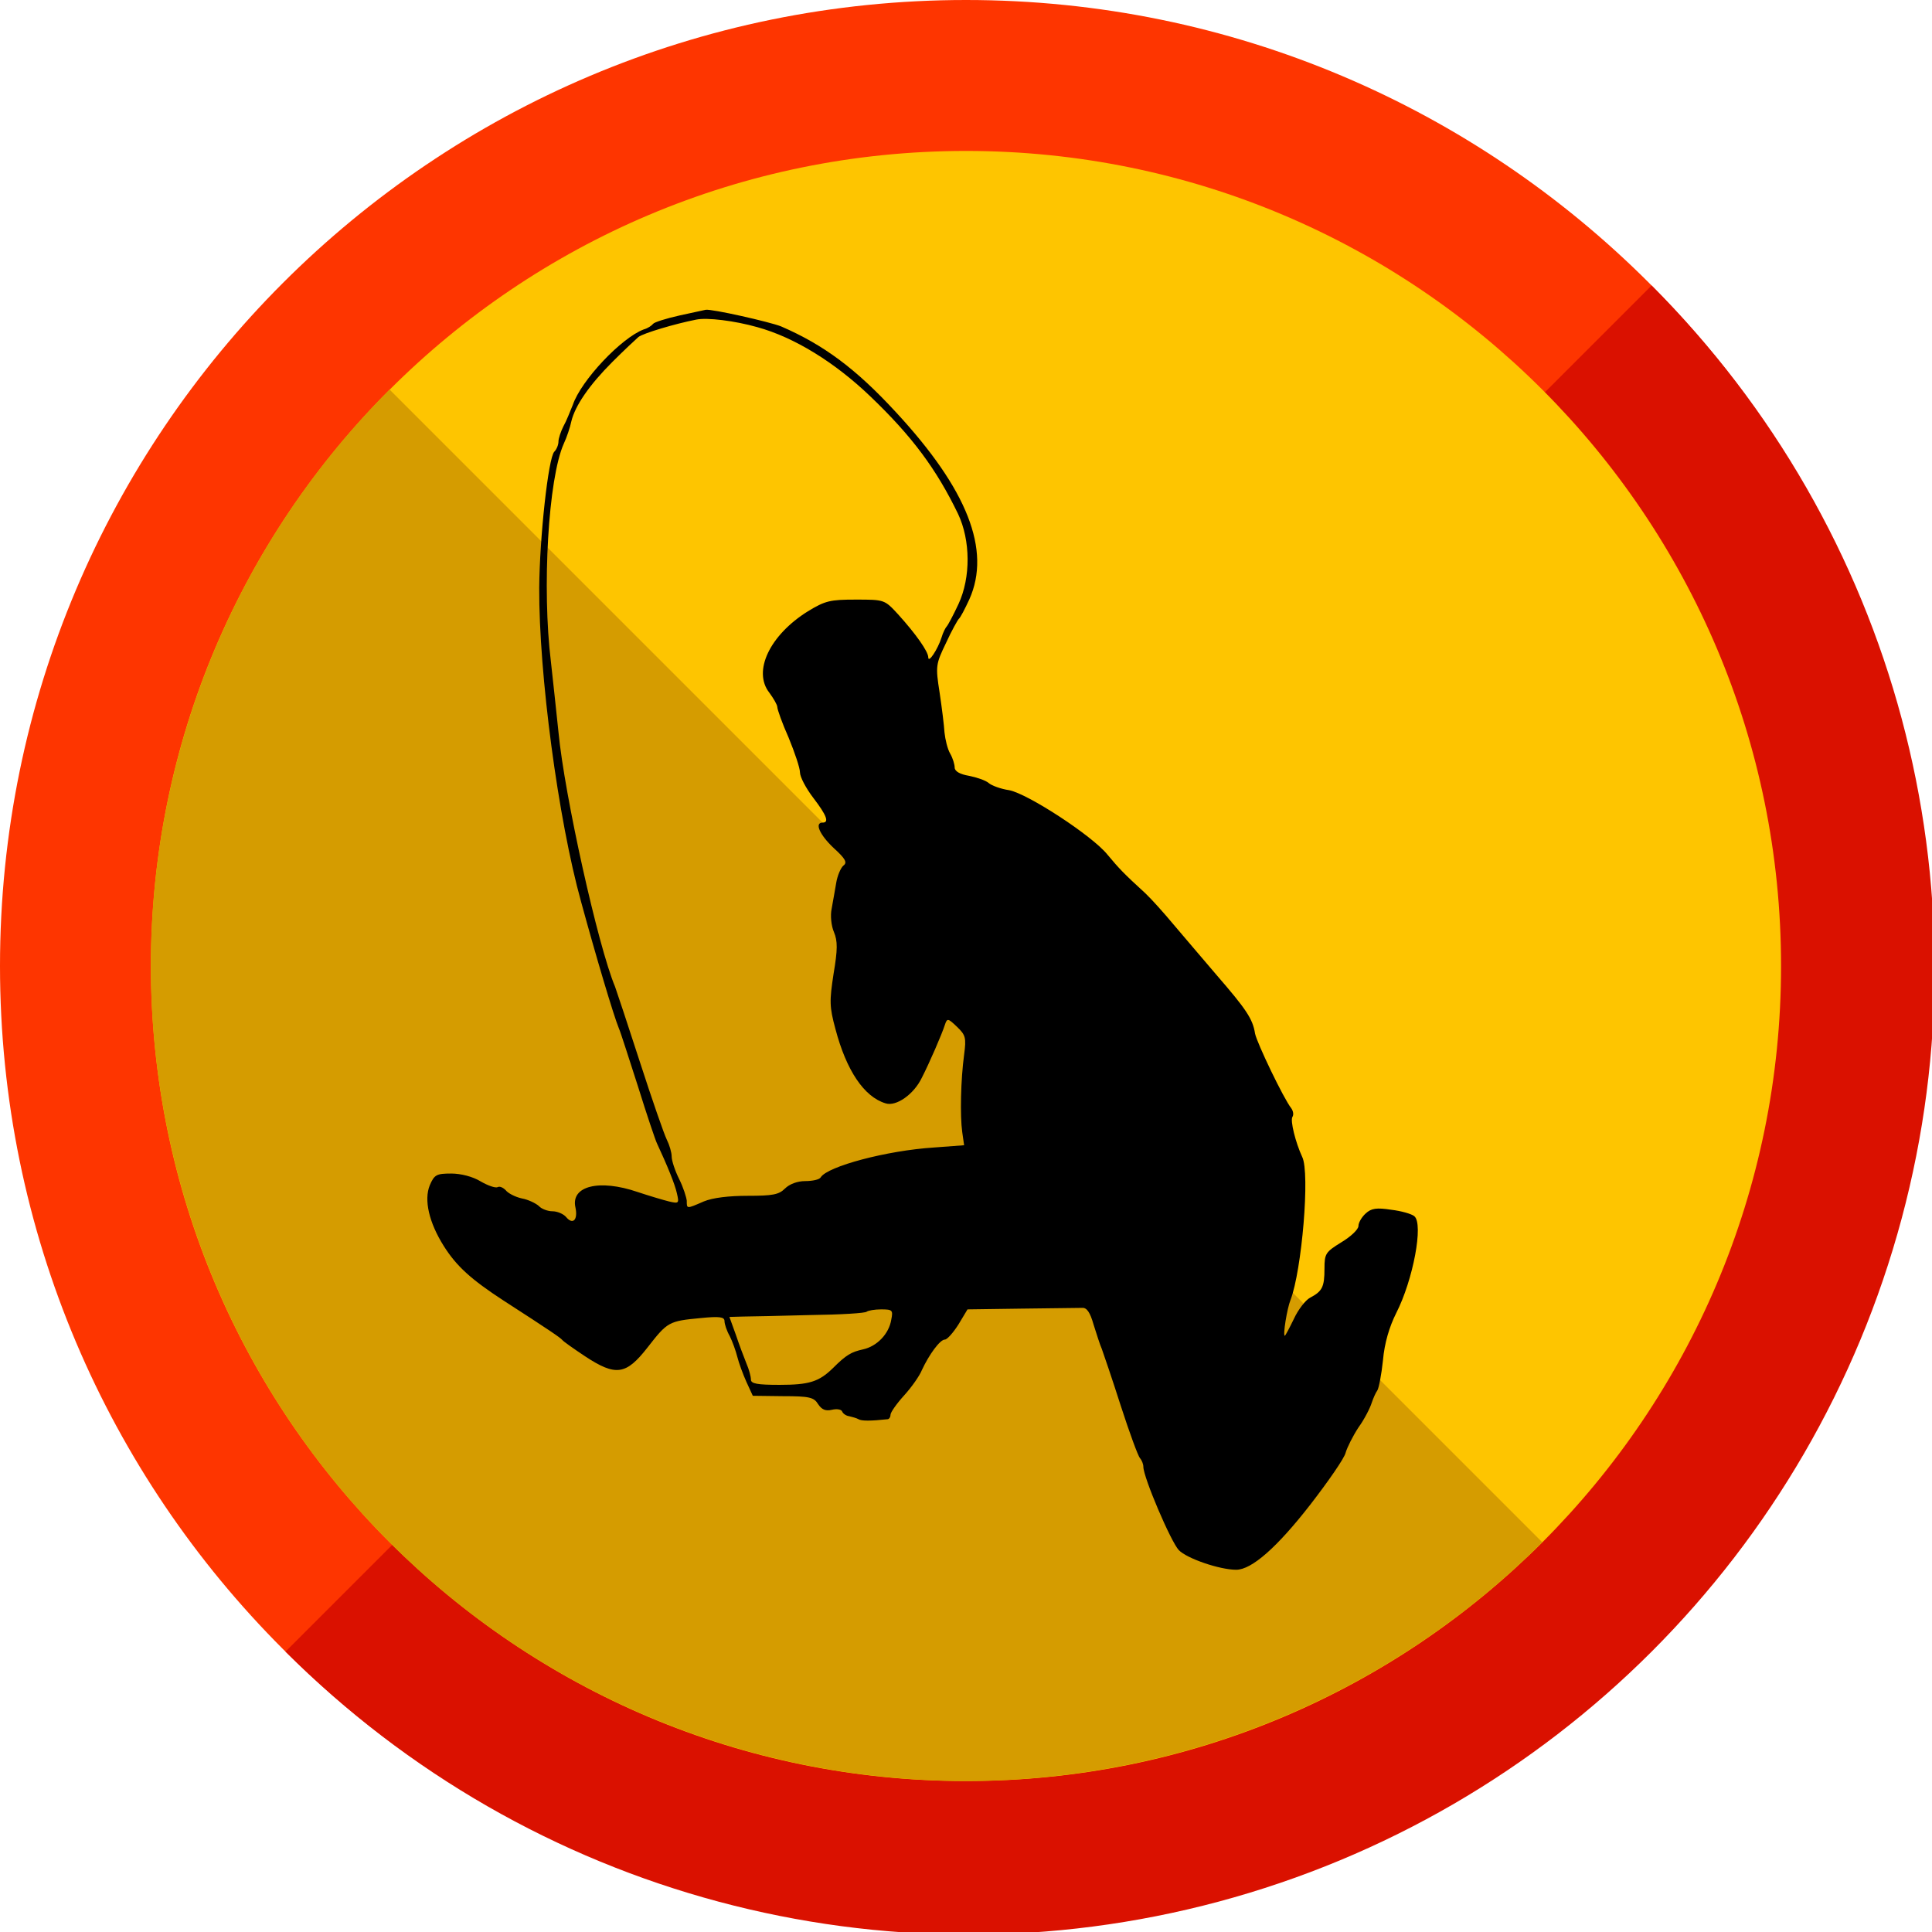
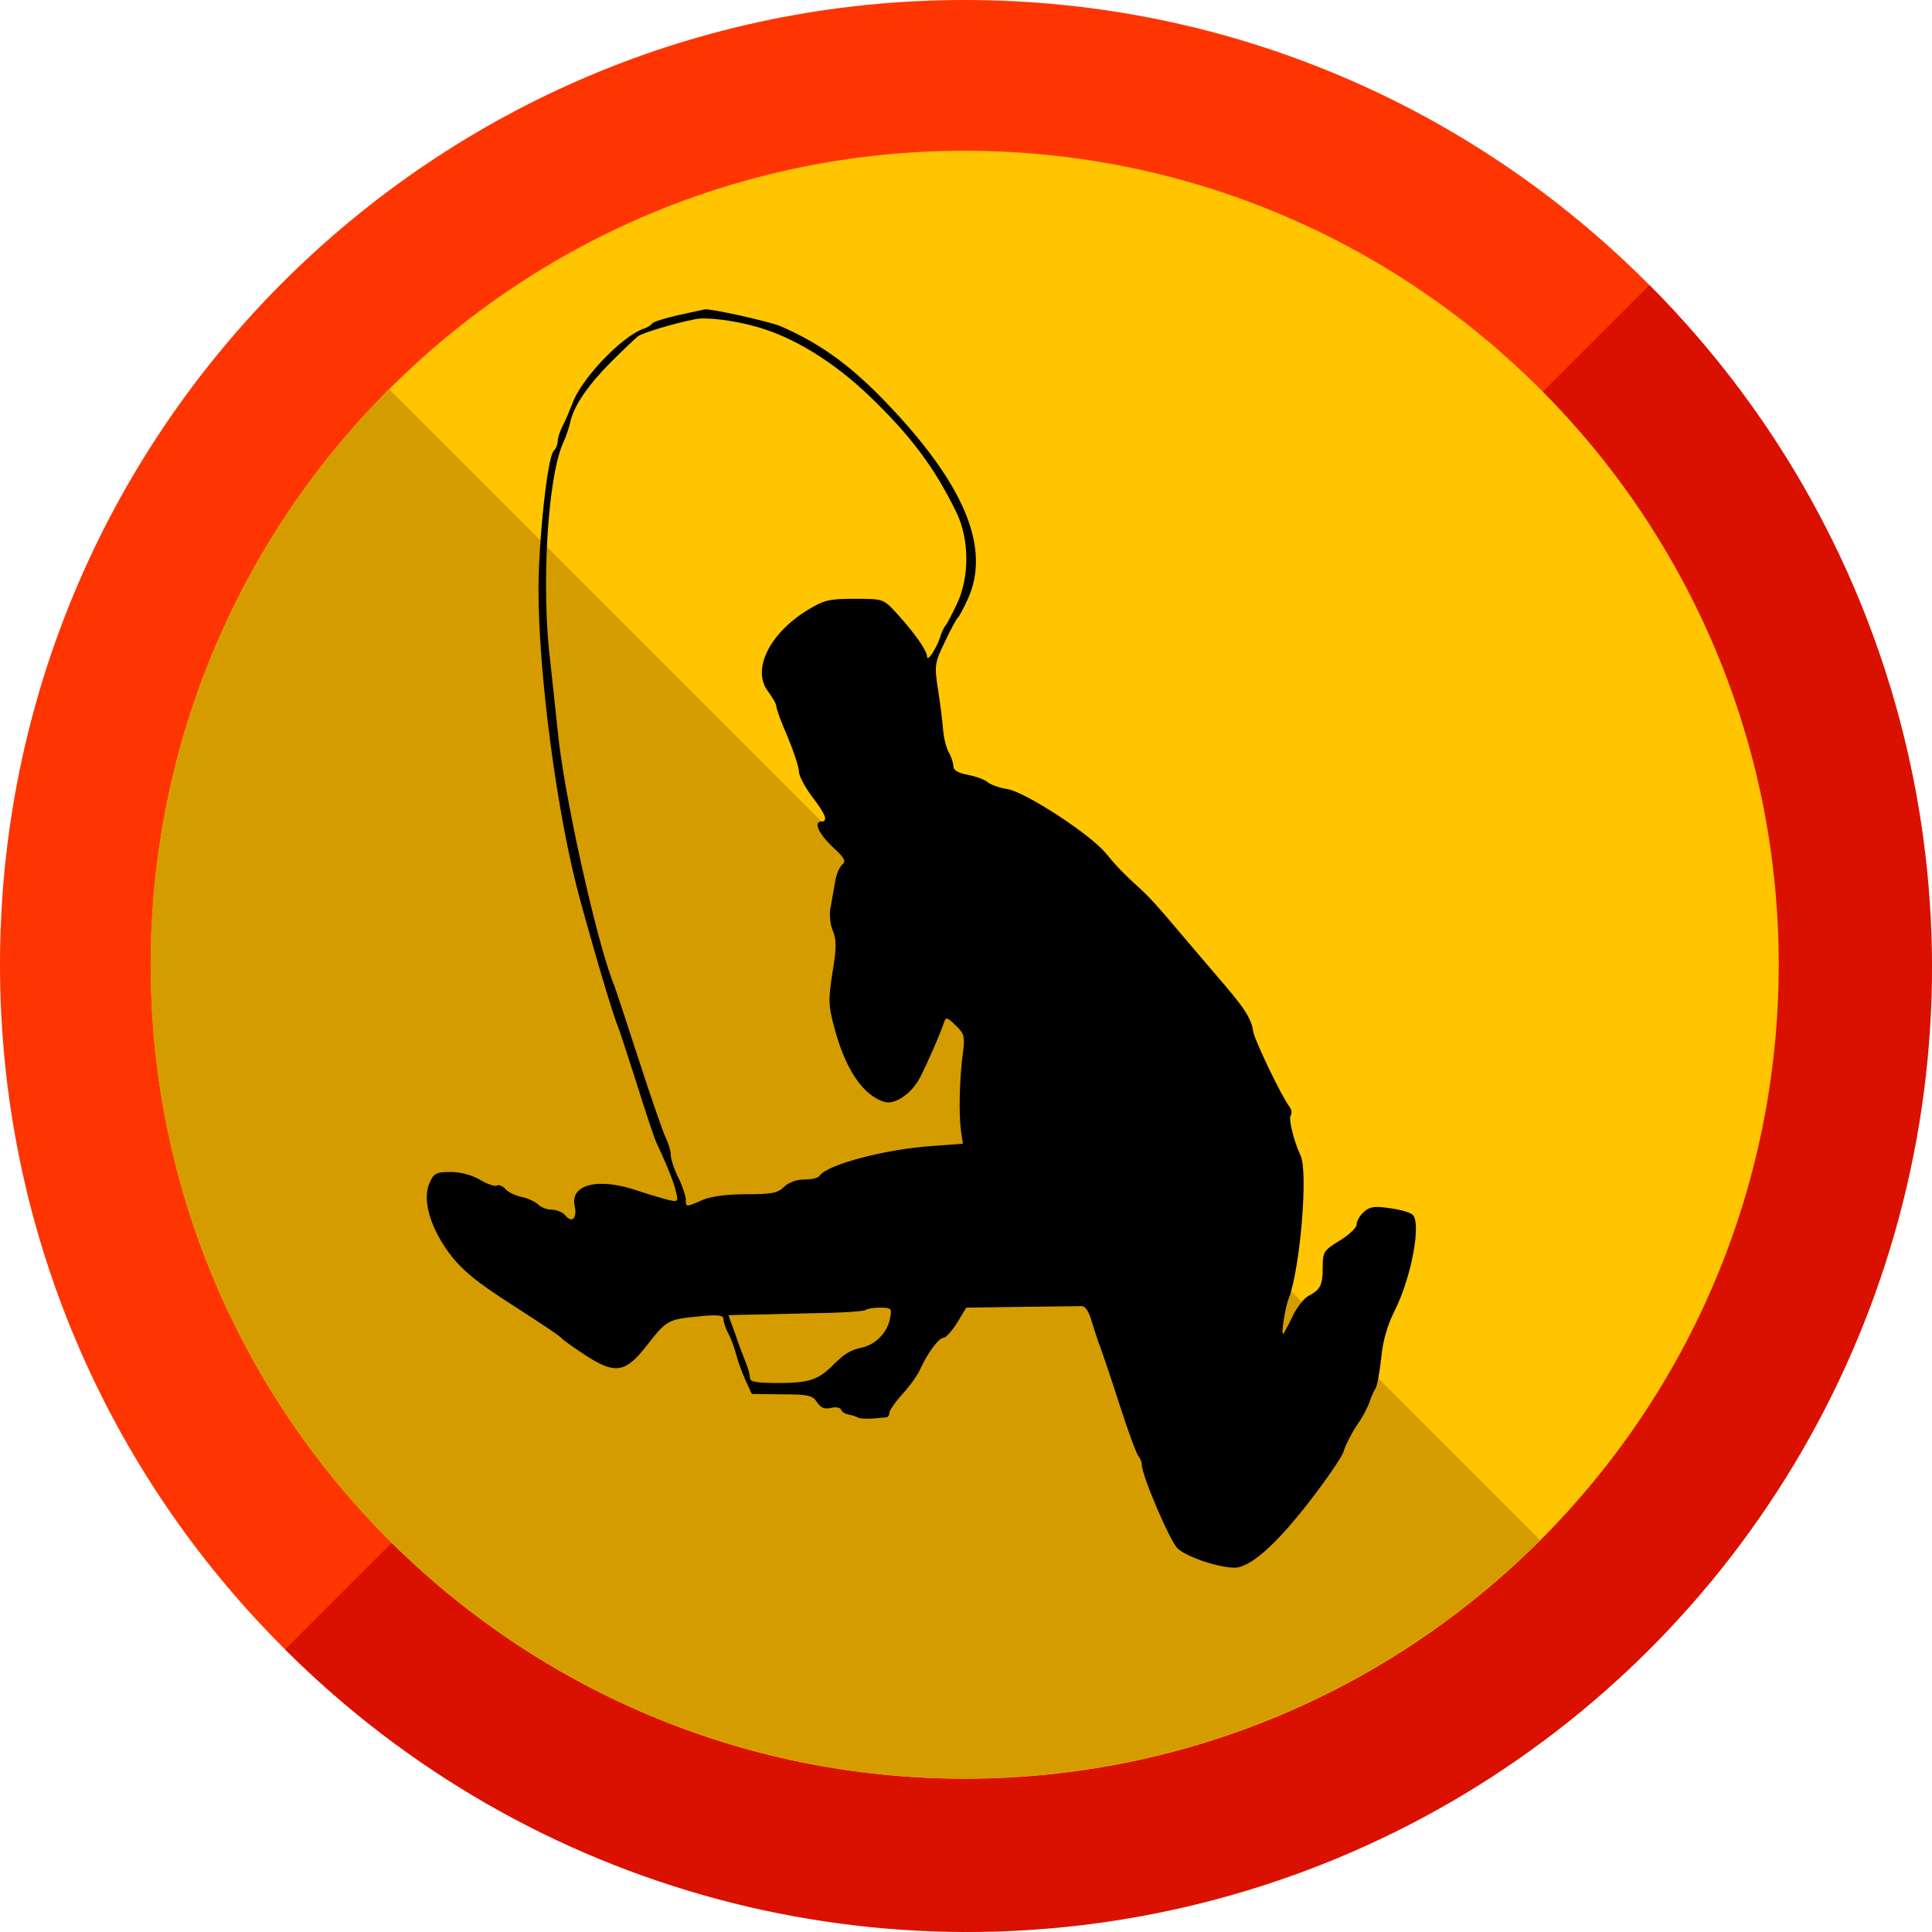
<svg xmlns="http://www.w3.org/2000/svg" id="svg3386" preserveAspectRatio="xMidYMid meet" height="512" width="512" version="1.0">
  <defs id="defs3396" />
-   <circle r="256" cy="256" cx="256" id="path3398" style="fill:#fe3500" />
-   <path style="fill:#da1100" id="path3408" d="M 256,363 A 256,256 0 0 1 128,584.703 256,256 0 0 1 -128,584.702 256,256 0 0 1 -256,363" transform="matrix(0.7071068,-0.7071068,0.7071068,0.7071068,0,0)" />
-   <circle style="fill:#fec500" id="circle3406" cx="256" cy="256" r="216" />
-   <path transform="matrix(0.7071068,0.7071068,-0.7071068,0.7071068,0,0)" d="M 578,0 A 216,216 0 0 1 470,187.061 216,216 0 0 1 254,187.061 216,216 0 0 1 146,-1.0024605e-5" id="path3402" style="fill:#d59c00" />
-   <g id="g3390" stroke="none" fill="#000000" transform="translate(0,512) scale(0.1,-0.1)">
-     <path id="path3392" d="M1801 4284 c-36 -8 -67 -18 -70 -22 -4 -5 -14 -12 -25 -15 -59 -22 -166 -135 -188 -200 -7 -17 -17 -43 -25 -57 -7 -14 -13 -32 -13 -40 0 -9 -5 -21 -11 -27 -16 -16 -39 -228 -40 -361 -1 -227 50 -613 111 -832 39 -143 86 -301 100 -335 5 -11 27 -81 51 -155 23 -74 46 -142 50 -150 27 -58 48 -109 53 -133 6 -26 5 -27 -21 -21 -16 4 -53 15 -83 25 -102 35 -178 16 -165 -41 7 -33 -7 -47 -25 -25 -7 8 -23 15 -36 15 -12 0 -29 6 -36 14 -8 7 -28 17 -45 20 -18 4 -37 14 -43 22 -7 7 -16 11 -21 8 -6 -3 -26 4 -45 15 -21 13 -53 21 -78 21 -39 0 -45 -3 -57 -31 -16 -39 -2 -99 37 -161 34 -54 73 -89 159 -145 124 -80 150 -98 155 -104 3 -4 30 -23 60 -43 82 -54 109 -50 166 23 53 68 56 70 141 78 50 5 63 3 63 -8 0 -8 6 -26 14 -40 7 -14 16 -39 20 -55 4 -16 15 -46 24 -66 l17 -37 80 -1 c70 0 82 -3 93 -21 10 -15 20 -19 37 -15 13 3 25 1 27 -5 2 -5 10 -11 18 -12 8 -2 20 -5 25 -8 8 -5 32 -5 78 0 4 1 7 6 7 12 0 6 16 29 36 51 20 22 41 52 47 67 19 41 48 81 61 81 6 0 22 18 36 40 l24 40 143 2 c79 1 151 2 161 2 12 1 21 -12 30 -44 8 -25 17 -54 22 -65 4 -11 27 -78 50 -150 23 -71 46 -134 51 -139 5 -6 9 -16 9 -23 0 -28 73 -199 94 -221 21 -22 108 -52 152 -52 41 0 108 59 196 172 48 62 91 124 94 138 4 14 19 44 34 67 16 22 31 52 35 65 4 12 11 28 15 33 4 6 11 42 15 80 4 46 17 89 35 125 45 88 73 237 48 257 -7 6 -35 14 -61 17 -39 6 -53 4 -68 -10 -10 -9 -19 -24 -19 -33 0 -9 -20 -28 -45 -43 -42 -26 -45 -30 -45 -70 0 -49 -6 -60 -38 -77 -12 -6 -32 -32 -43 -56 -12 -25 -23 -45 -24 -45 -6 0 6 73 15 95 30 78 52 337 31 379 -18 39 -32 96 -26 106 4 6 2 16 -3 23 -20 25 -91 173 -96 198 -6 39 -24 65 -101 154 -38 45 -90 105 -115 135 -25 30 -58 67 -75 83 -57 52 -70 66 -100 102 -40 50 -212 162 -261 171 -21 3 -46 12 -54 19 -8 7 -32 15 -52 19 -24 4 -38 12 -38 22 0 8 -5 25 -12 37 -7 12 -13 37 -15 56 -1 18 -7 66 -13 106 -11 70 -10 75 17 131 15 33 31 61 34 64 4 3 16 26 28 52 58 130 -5 291 -195 496 -106 115 -191 178 -304 227 -30 12 -185 47 -200 44 -3 -1 -34 -7 -69 -15z m206 -31 c98 -27 205 -93 299 -183 112 -107 176 -194 233 -312 33 -70 34 -168 1 -239 -14 -30 -28 -56 -31 -59 -3 -3 -10 -16 -14 -30 -10 -31 -35 -69 -35 -52 0 15 -32 61 -80 114 -36 39 -36 39 -112 39 -68 0 -81 -3 -127 -31 -101 -63 -147 -159 -102 -216 11 -15 21 -32 21 -38 0 -6 13 -43 30 -81 16 -39 30 -80 30 -92 0 -12 16 -42 35 -67 36 -47 43 -66 25 -66 -22 0 -8 -32 29 -67 32 -29 37 -39 26 -47 -7 -6 -16 -27 -19 -46 -3 -19 -9 -50 -12 -68 -4 -18 -1 -46 6 -62 10 -24 10 -46 -1 -111 -11 -72 -11 -87 5 -146 29 -110 76 -180 133 -197 28 -9 75 24 96 68 20 39 53 115 61 140 6 18 8 18 32 -5 23 -22 25 -29 19 -74 -9 -67 -11 -162 -5 -205 l5 -35 -80 -6 c-125 -8 -282 -50 -300 -79 -3 -6 -22 -10 -41 -10 -21 0 -42 -8 -54 -20 -16 -16 -33 -19 -98 -19 -50 0 -93 -5 -117 -15 -46 -20 -45 -20 -45 2 -1 9 -9 35 -20 57 -11 22 -20 49 -20 60 0 11 -6 31 -13 45 -7 14 -39 106 -71 205 -32 99 -62 189 -66 200 -45 107 -134 507 -150 675 -6 58 -15 141 -20 186 -24 195 -7 486 34 578 8 17 17 44 20 59 10 42 48 97 109 158 30 30 61 59 69 66 13 10 97 35 153 46 29 6 102 -3 162 -20z m355 -2630 c-6 -38 -38 -71 -75 -79 -31 -7 -44 -14 -80 -50 -37 -36 -63 -44 -141 -44 -59 0 -76 3 -76 14 0 8 -5 27 -12 43 -6 15 -19 49 -28 76 l-17 47 36 1 c20 0 100 2 179 4 79 1 146 5 149 9 4 3 21 6 38 6 30 0 32 -2 27 -27z" />
+   <g id="g3339" transform="scale(0.9986741,0.9986741)">
+     <circle style="fill:#fe3500" id="path3398" cx="256" cy="256" r="256" />
+     <path transform="matrix(0.7071068,-0.7071068,0.7071068,0.7071068,0,0)" d="M 256,363 A 256,256 0 0 1 128,584.703 256,256 0 0 1 -128,584.702 256,256 0 0 1 -256,363" id="path3408" style="fill:#da1100" />
+     <circle r="216" cy="256" cx="256" id="circle3406" style="fill:#fec500" />
+     <path style="fill:#d59c00" id="path3402" d="M 578,0 A 216,216 0 0 1 470,187.061 216,216 0 0 1 254,187.061 216,216 0 0 1 146,-1.0024605e-5" transform="matrix(0.7071068,0.7071068,-0.7071068,0.7071068,0,0)" />
+     <g transform="matrix(0.1,0,0,-0.1,0,512)" id="g3390" style="fill:#000000;stroke:none">
+       <path d="m 1801,4284 c -36,-8 -67,-18 -70,-22 -4,-5 -14,-12 -25,-15 -59,-22 -166,-135 -188,-200 -7,-17 -17,-43 -25,-57 -7,-14 -13,-32 -13,-40 0,-9 -5,-21 -11,-27 -16,-16 -39,-228 -40,-361 -1,-227 50,-613 111,-832 39,-143 86,-301 100,-335 5,-11 27,-81 51,-155 23,-74 46,-142 50,-150 27,-58 48,-109 53,-133 6,-26 5,-27 -21,-21 -16,4 -53,15 -83,25 -102,35 -178,16 -165,-41 7,-33 -7,-47 -25,-25 -7,8 -23,15 -36,15 -12,0 -29,6 -36,14 -8,7 -28,17 -45,20 -18,4 -37,14 -43,22 -7,7 -16,11 -21,8 -6,-3 -26,4 -45,15 -21,13 -53,21 -78,21 -39,0 -45,-3 -57,-31 -16,-39 -2,-99 37,-161 34,-54 73,-89 159,-145 124,-80 150,-98 155,-104 3,-4 30,-23 60,-43 82,-54 109,-50 166,23 53,68 56,70 141,78 50,5 63,3 63,-8 0,-8 6,-26 14,-40 7,-14 16,-39 20,-55 4,-16 15,-46 24,-66 l 17,-37 80,-1 c 70,0 82,-3 93,-21 10,-15 20,-19 37,-15 13,3 25,1 27,-5 2,-5 10,-11 18,-12 8,-2 20,-5 25,-8 8,-5 32,-5 78,0 4,1 7,6 7,12 0,6 16,29 36,51 20,22 41,52 47,67 19,41 48,81 61,81 6,0 22,18 36,40 l 24,40 143,2 c 79,1 151,2 161,2 12,1 21,-12 30,-44 8,-25 17,-54 22,-65 4,-11 27,-78 50,-150 23,-71 46,-134 51,-139 5,-6 9,-16 9,-23 0,-28 73,-199 94,-221 21,-22 108,-52 152,-52 41,0 108,59 196,172 48,62 91,124 94,138 4,14 19,44 34,67 16,22 31,52 35,65 4,12 11,28 15,33 4,6 11,42 15,80 4,46 17,89 35,125 45,88 73,237 48,257 -7,6 -35,14 -61,17 -39,6 -53,4 -68,-10 -10,-9 -19,-24 -19,-33 0,-9 -20,-28 -45,-43 -42,-26 -45,-30 -45,-70 0,-49 -6,-60 -38,-77 -12,-6 -32,-32 -43,-56 -12,-25 -23,-45 -24,-45 -6,0 6,73 15,95 30,78 52,337 31,379 -18,39 -32,96 -26,106 4,6 2,16 -3,23 -20,25 -91,173 -96,198 -6,39 -24,65 -101,154 -38,45 -90,105 -115,135 -25,30 -58,67 -75,83 -57,52 -70,66 -100,102 -40,50 -212,162 -261,171 -21,3 -46,12 -54,19 -8,7 -32,15 -52,19 -24,4 -38,12 -38,22 0,8 -5,25 -12,37 -7,12 -13,37 -15,56 -1,18 -7,66 -13,106 -11,70 -10,75 17,131 15,33 31,61 34,64 4,3 16,26 28,52 58,130 -5,291 -195,496 -106,115 -191,178 -304,227 -30,12 -185,47 -200,44 -3,-1 -34,-7 -69,-15 z m 206,-31 c 98,-27 205,-93 299,-183 112,-107 176,-194 233,-312 33,-70 34,-168 1,-239 -14,-30 -28,-56 -31,-59 -3,-3 -10,-16 -14,-30 -10,-31 -35,-69 -35,-52 0,15 -32,61 -80,114 -36,39 -36,39 -112,39 -68,0 -81,-3 -127,-31 -101,-63 -147,-159 -102,-216 11,-15 21,-32 21,-38 0,-6 13,-43 30,-81 16,-39 30,-80 30,-92 0,-12 16,-42 35,-67 36,-47 43,-66 25,-66 -22,0 -8,-32 29,-67 32,-29 37,-39 26,-47 -7,-6 -16,-27 -19,-46 -3,-19 -9,-50 -12,-68 -4,-18 -1,-46 6,-62 10,-24 10,-46 -1,-111 -11,-72 -11,-87 5,-146 29,-110 76,-180 133,-197 28,-9 75,24 96,68 20,39 53,115 61,140 6,18 8,18 32,-5 23,-22 25,-29 19,-74 -9,-67 -11,-162 -5,-205 l 5,-35 -80,-6 c -125,-8 -282,-50 -300,-79 -3,-6 -22,-10 -41,-10 -21,0 -42,-8 -54,-20 -16,-16 -33,-19 -98,-19 -50,0 -93,-5 -117,-15 -46,-20 -45,-20 -45,2 -1,9 -9,35 -20,57 -11,22 -20,49 -20,60 0,11 -6,31 -13,45 -7,14 -39,106 -71,205 -32,99 -62,189 -66,200 -45,107 -134,507 -150,675 -6,58 -15,141 -20,186 -24,195 -7,486 34,578 8,17 17,44 20,59 10,42 48,97 109,158 30,30 61,59 69,66 13,10 97,35 153,46 29,6 102,-3 162,-20 z m 355,-2630 c -6,-38 -38,-71 -75,-79 -31,-7 -44,-14 -80,-50 -37,-36 -63,-44 -141,-44 -59,0 -76,3 -76,14 0,8 -5,27 -12,43 -6,15 -19,49 -28,76 l -17,47 36,1 c 20,0 100,2 179,4 79,1 146,5 149,9 4,3 21,6 38,6 30,0 32,-2 27,-27 z" id="path3392" />
+     </g>
  </g>
</svg>
